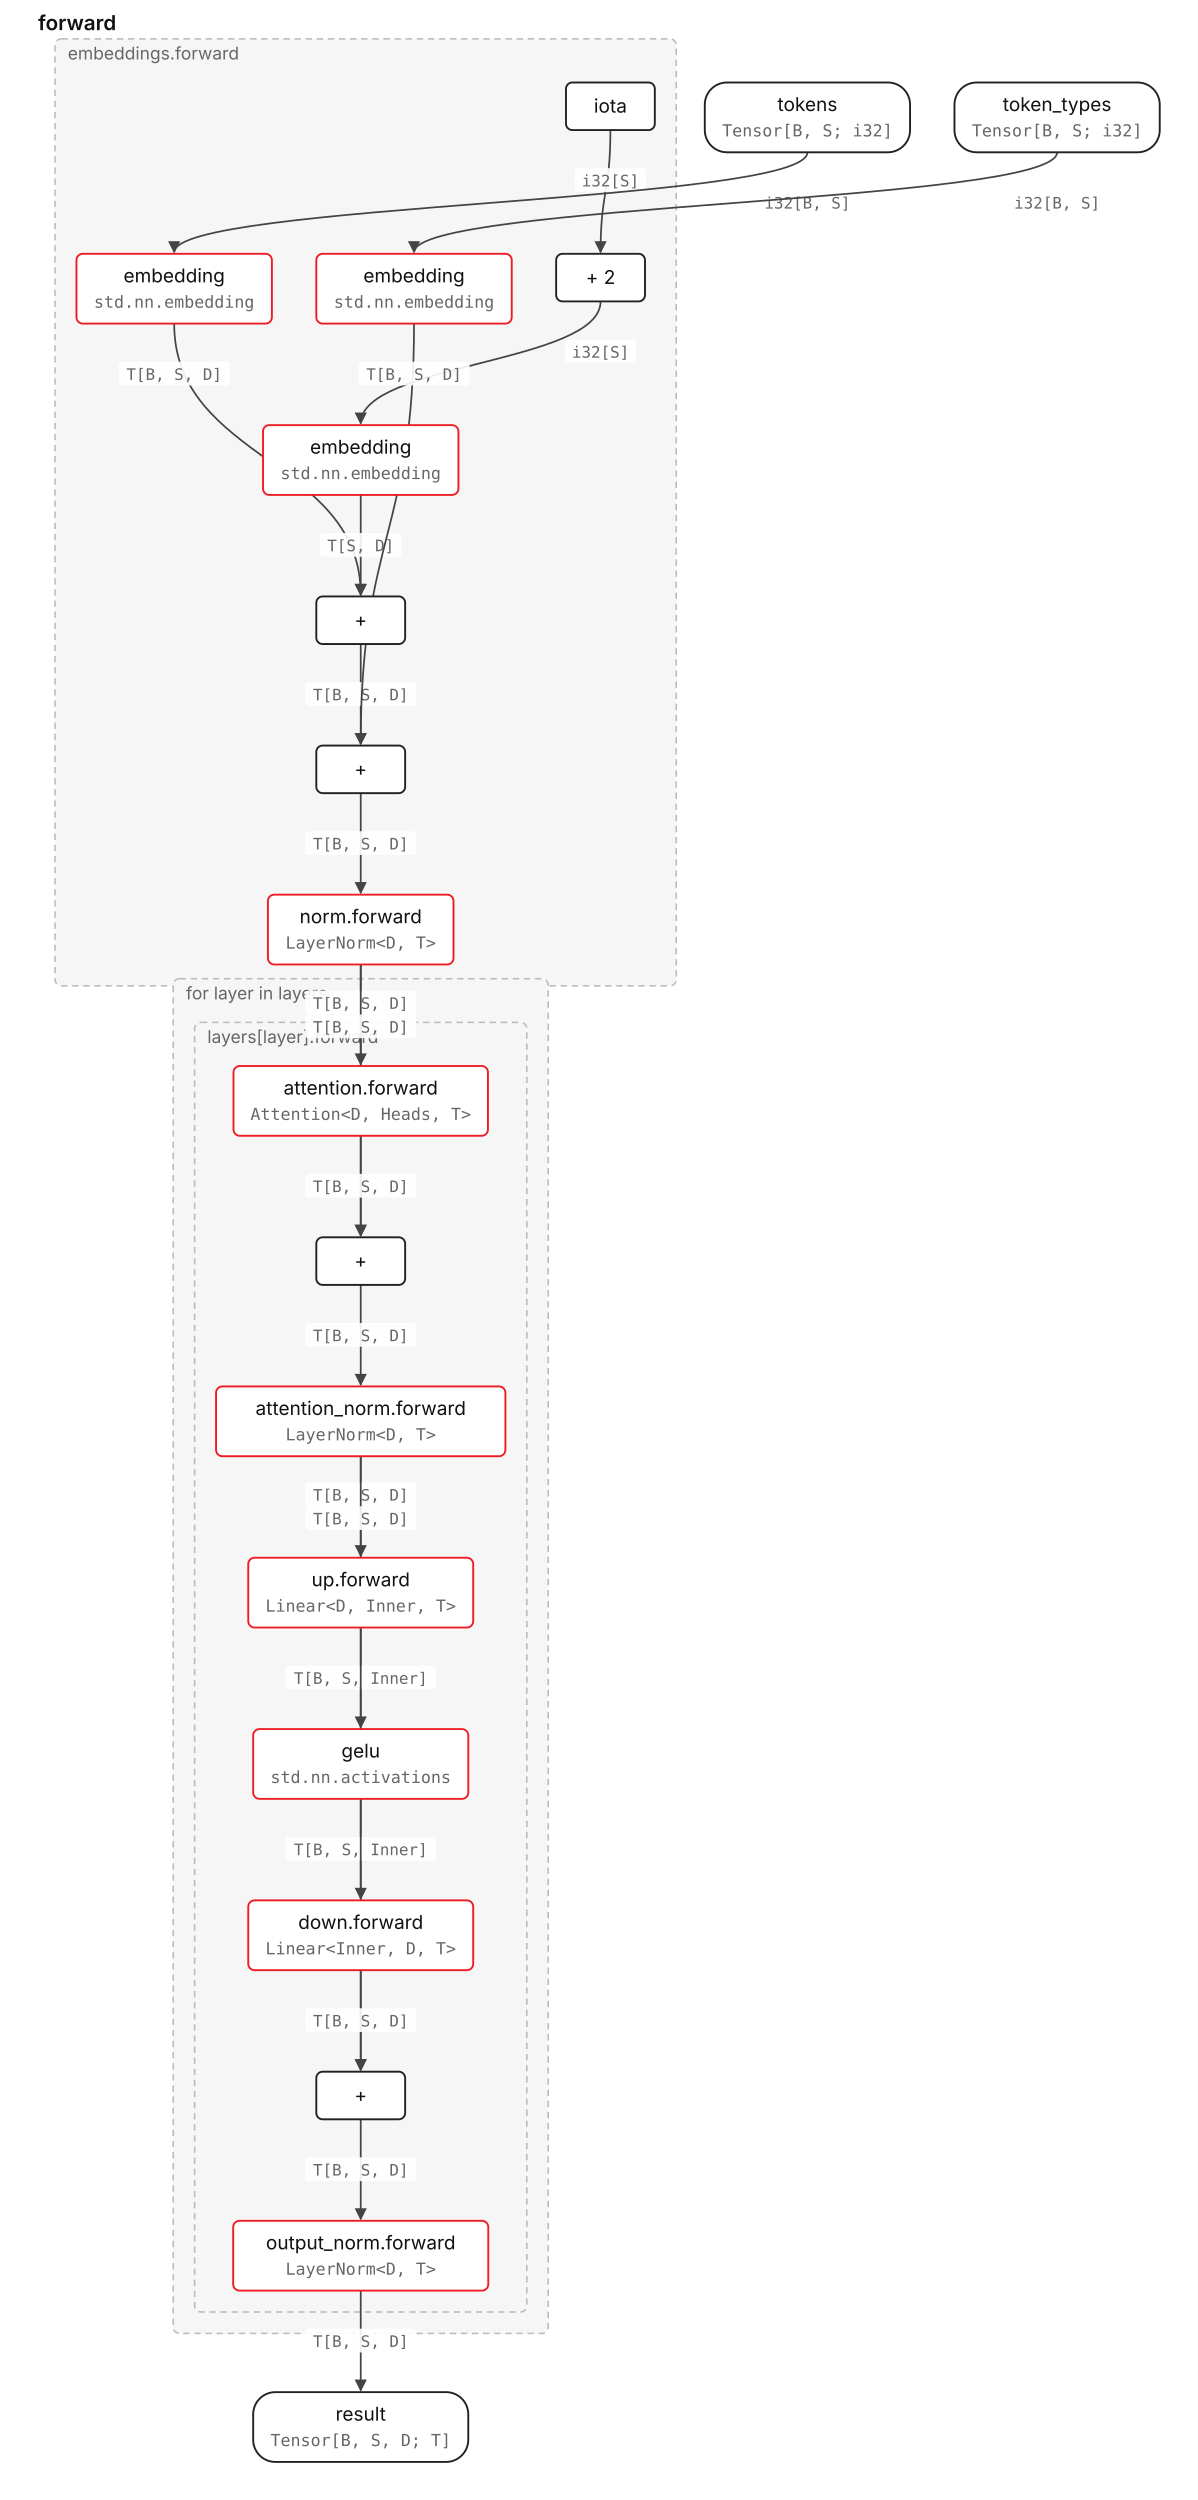
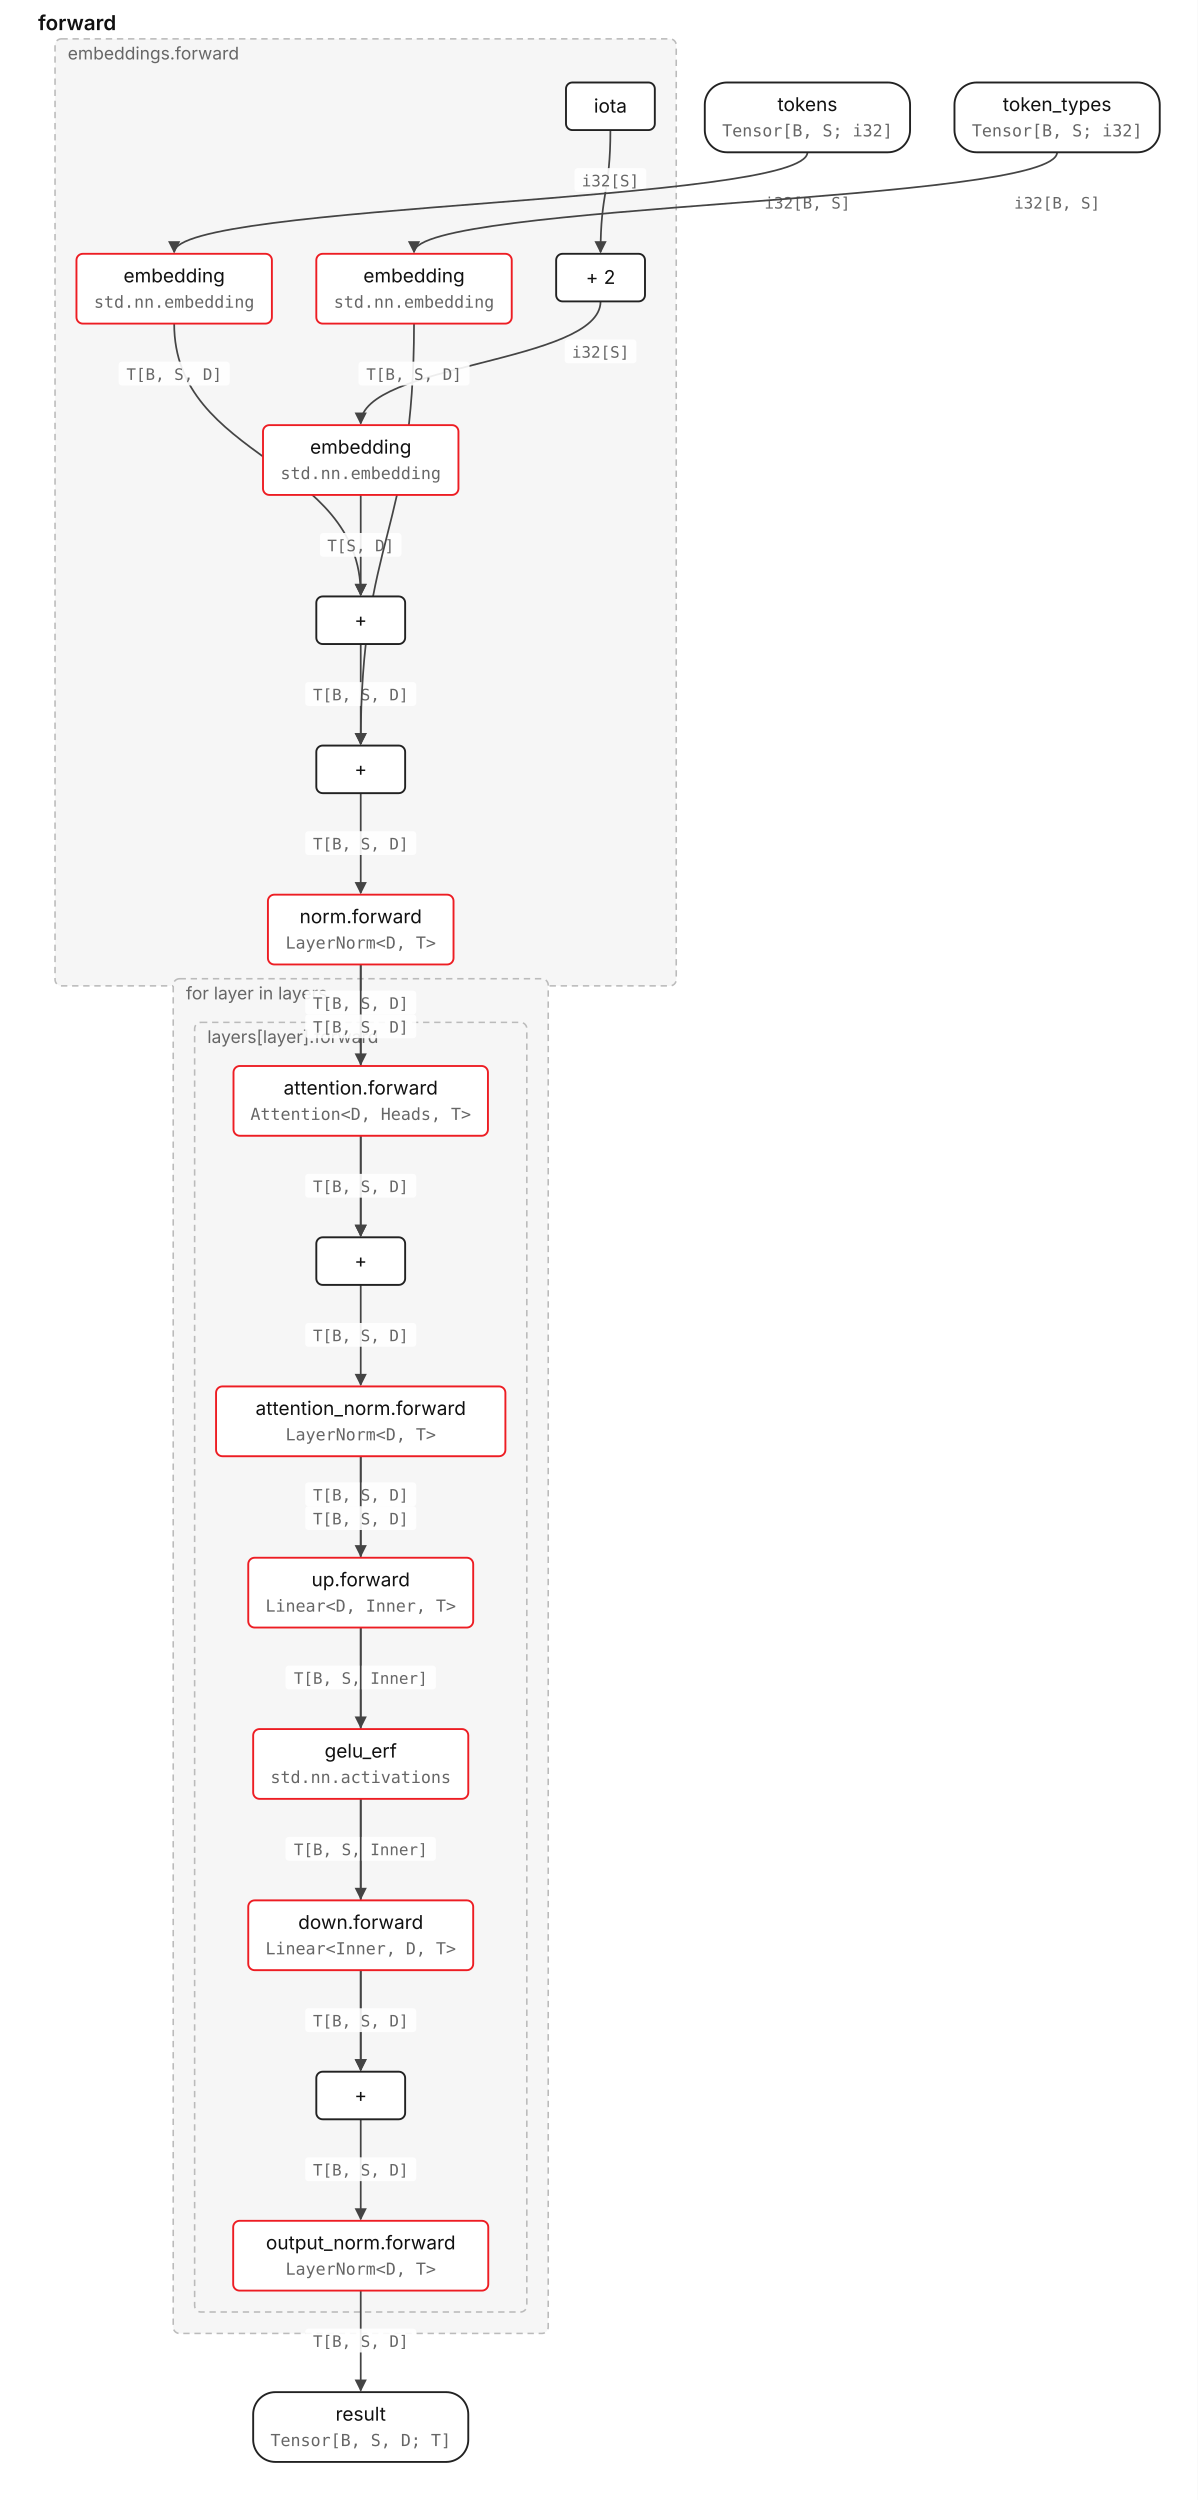
<svg xmlns="http://www.w3.org/2000/svg" width="755" height="1576" viewBox="0 0 755 1576" font-family="Inter, system-ui, sans-serif">
  <style>
.label{font-size:12px;fill:#111111}
.sub{font-size:10.5px;fill:#666666;font-family:'JetBrains Mono',ui-monospace,monospace}
.edge{font-size:10px;fill:#666666;font-family:'JetBrains Mono',ui-monospace,monospace}
.group{font-size:11px;fill:#666666}
.title{font-size:13px;font-weight:600;fill:#111111}
</style>
  <rect width="100%" height="100%" fill="#ffffff" />
  <defs>
    <marker id="arrow" viewBox="0 0 10 10" refX="9" refY="5" markerWidth="7" markerHeight="7" orient="auto-start-reverse">
      <path d="M 0 0 L 10 5 L 0 10 z" fill="#444444" />
    </marker>
  </defs>
  <text class="title" x="24.0" y="19">forward</text>
  <rect x="34.7" y="24.5" width="391.6" height="597.0" rx="4" fill="#f6f6f6" stroke="#bbbbbb" stroke-dasharray="4 3" />
  <text class="group" x="42.7" y="37.5">embeddings.forward</text>
  <rect x="109.2" y="617.0" width="236.4" height="854.0" rx="4" fill="#f6f6f6" stroke="#bbbbbb" stroke-dasharray="4 3" />
  <text class="group" x="117.2" y="630.0">for layer in layers</text>
  <rect x="122.7" y="644.5" width="209.4" height="813.0" rx="4" fill="#f6f6f6" stroke="#bbbbbb" stroke-dasharray="4 3" />
  <text class="group" x="130.7" y="657.5">layers[layer].forward</text>
  <path d="M 384.8 82.0 C 384.8 121.0, 378.6 121.0, 378.6 159.0" fill="none" stroke="#444444" stroke-width="1.1" marker-end="url(#arrow)" />
  <rect x="362.2" y="106.0" width="45.2" height="15" rx="2" fill="#ffffff" opacity="0.9" />
  <text class="edge" x="384.8" y="117.5" text-anchor="middle">i32[S]</text>
  <path d="M 509.0 96.0 C 509.0 128.0, 109.8 128.0, 109.8 159.0" fill="none" stroke="#444444" stroke-width="1.1" marker-end="url(#arrow)" />
  <rect x="477.1" y="120.0" width="63.8" height="15" rx="2" fill="#ffffff" opacity="0.9" />
  <text class="edge" x="509.0" y="131.5" text-anchor="middle">i32[B, S]</text>
  <path d="M 378.6 190.0 C 378.6 229.0, 227.4 229.0, 227.4 267.0" fill="none" stroke="#444444" stroke-width="1.1" marker-end="url(#arrow)" />
  <rect x="356.0" y="214.0" width="45.2" height="15" rx="2" fill="#ffffff" opacity="0.9" />
  <text class="edge" x="378.6" y="225.5" text-anchor="middle">i32[S]</text>
  <path d="M 109.8 204.0 C 109.8 290.0, 227.4 290.0, 227.4 375.0" fill="none" stroke="#444444" stroke-width="1.1" marker-end="url(#arrow)" />
  <rect x="74.8" y="228.0" width="70.0" height="15" rx="2" fill="#ffffff" opacity="0.9" />
  <text class="edge" x="109.8" y="239.5" text-anchor="middle">T[B, S, D]</text>
  <path d="M 227.4 312.0 C 227.4 344.0, 227.4 344.0, 227.4 375.0" fill="none" stroke="#444444" stroke-width="1.1" marker-end="url(#arrow)" />
  <rect x="201.7" y="336.0" width="51.4" height="15" rx="2" fill="#ffffff" opacity="0.9" />
  <text class="edge" x="227.4" y="347.5" text-anchor="middle">T[S, D]</text>
  <path d="M 666.4 96.0 C 666.4 128.0, 261.0 128.0, 261.0 159.0" fill="none" stroke="#444444" stroke-width="1.1" marker-end="url(#arrow)" />
  <rect x="634.5" y="120.0" width="63.8" height="15" rx="2" fill="#ffffff" opacity="0.9" />
  <text class="edge" x="666.4" y="131.5" text-anchor="middle">i32[B, S]</text>
  <path d="M 227.4 406.0 C 227.4 438.0, 227.4 438.0, 227.4 469.0" fill="none" stroke="#444444" stroke-width="1.1" marker-end="url(#arrow)" />
  <rect x="192.4" y="430.0" width="70.0" height="15" rx="2" fill="#ffffff" opacity="0.9" />
  <text class="edge" x="227.4" y="441.5" text-anchor="middle">T[B, S, D]</text>
  <path d="M 261.0 204.0 C 261.0 337.0, 227.4 337.0, 227.4 469.0" fill="none" stroke="#444444" stroke-width="1.1" marker-end="url(#arrow)" />
  <rect x="226.0" y="228.0" width="70.0" height="15" rx="2" fill="#ffffff" opacity="0.9" />
  <text class="edge" x="261.0" y="239.5" text-anchor="middle">T[B, S, D]</text>
  <path d="M 227.4 500.0 C 227.4 532.0, 227.4 532.0, 227.4 563.0" fill="none" stroke="#444444" stroke-width="1.1" marker-end="url(#arrow)" />
  <rect x="192.4" y="524.0" width="70.0" height="15" rx="2" fill="#ffffff" opacity="0.9" />
  <text class="edge" x="227.4" y="535.5" text-anchor="middle">T[B, S, D]</text>
  <path d="M 227.4 608.0 C 227.4 640.0, 227.4 640.0, 227.4 671.0" fill="none" stroke="#444444" stroke-width="1.1" marker-end="url(#arrow)" />
  <rect x="192.4" y="624.5" width="70.0" height="15" rx="2" fill="#ffffff" opacity="0.9" />
  <text class="edge" x="227.4" y="636.0" text-anchor="middle">T[B, S, D]</text>
  <path d="M 227.4 608.0 C 227.4 694.0, 227.4 694.0, 227.4 779.0" fill="none" stroke="#444444" stroke-width="1.1" marker-end="url(#arrow)" />
  <rect x="192.4" y="639.5" width="70.0" height="15" rx="2" fill="#ffffff" opacity="0.9" />
  <text class="edge" x="227.4" y="651.0" text-anchor="middle">T[B, S, D]</text>
  <path d="M 227.4 716.0 C 227.4 748.0, 227.4 748.0, 227.4 779.0" fill="none" stroke="#444444" stroke-width="1.1" marker-end="url(#arrow)" />
  <rect x="192.4" y="740.0" width="70.0" height="15" rx="2" fill="#ffffff" opacity="0.9" />
  <text class="edge" x="227.4" y="751.5" text-anchor="middle">T[B, S, D]</text>
  <path d="M 227.4 810.0 C 227.4 842.0, 227.4 842.0, 227.4 873.0" fill="none" stroke="#444444" stroke-width="1.1" marker-end="url(#arrow)" />
  <rect x="192.4" y="834.0" width="70.0" height="15" rx="2" fill="#ffffff" opacity="0.9" />
  <text class="edge" x="227.4" y="845.5" text-anchor="middle">T[B, S, D]</text>
  <path d="M 227.4 918.0 C 227.4 950.0, 227.4 950.0, 227.4 981.0" fill="none" stroke="#444444" stroke-width="1.1" marker-end="url(#arrow)" />
  <rect x="192.4" y="934.5" width="70.0" height="15" rx="2" fill="#ffffff" opacity="0.9" />
  <text class="edge" x="227.4" y="946.0" text-anchor="middle">T[B, S, D]</text>
  <path d="M 227.4 1026.0 C 227.4 1058.0, 227.4 1058.0, 227.4 1089.0" fill="none" stroke="#444444" stroke-width="1.1" marker-end="url(#arrow)" />
  <rect x="180.0" y="1050.0" width="94.8" height="15" rx="2" fill="#ffffff" opacity="0.9" />
  <text class="edge" x="227.4" y="1061.5" text-anchor="middle">T[B, S, Inner]</text>
  <path d="M 227.4 1134.0 C 227.4 1166.0, 227.4 1166.0, 227.4 1197.0" fill="none" stroke="#444444" stroke-width="1.1" marker-end="url(#arrow)" />
  <rect x="180.0" y="1158.0" width="94.8" height="15" rx="2" fill="#ffffff" opacity="0.9" />
  <text class="edge" x="227.4" y="1169.5" text-anchor="middle">T[B, S, Inner]</text>
  <path d="M 227.4 918.0 C 227.4 1112.0, 227.4 1112.0, 227.4 1305.0" fill="none" stroke="#444444" stroke-width="1.1" marker-end="url(#arrow)" />
  <rect x="192.4" y="949.5" width="70.0" height="15" rx="2" fill="#ffffff" opacity="0.9" />
  <text class="edge" x="227.4" y="961.0" text-anchor="middle">T[B, S, D]</text>
  <path d="M 227.4 1242.0 C 227.4 1274.0, 227.4 1274.0, 227.4 1305.0" fill="none" stroke="#444444" stroke-width="1.1" marker-end="url(#arrow)" />
  <rect x="192.4" y="1266.0" width="70.0" height="15" rx="2" fill="#ffffff" opacity="0.9" />
  <text class="edge" x="227.4" y="1277.5" text-anchor="middle">T[B, S, D]</text>
  <path d="M 227.4 1336.0 C 227.4 1368.0, 227.4 1368.0, 227.4 1399.0" fill="none" stroke="#444444" stroke-width="1.1" marker-end="url(#arrow)" />
  <rect x="192.4" y="1360.0" width="70.0" height="15" rx="2" fill="#ffffff" opacity="0.9" />
  <text class="edge" x="227.4" y="1371.5" text-anchor="middle">T[B, S, D]</text>
  <path d="M 227.4 1444.0 C 227.4 1476.0, 227.4 1476.0, 227.4 1507.0" fill="none" stroke="#444444" stroke-width="1.1" marker-end="url(#arrow)" />
  <rect x="192.4" y="1468.0" width="70.0" height="15" rx="2" fill="#ffffff" opacity="0.9" />
  <text class="edge" x="227.4" y="1479.5" text-anchor="middle">T[B, S, D]</text>
  <rect x="444.3" y="52.0" width="129.4" height="44.0" rx="14" fill="#ffffff" stroke="#222222" stroke-width="1.2" />
  <text class="label" x="509.0" y="70.0" text-anchor="middle">tokens</text>
  <text class="sub" x="509.0" y="86.0" text-anchor="middle">Tensor[B, S; i32]</text>
  <rect x="601.7" y="52.0" width="129.4" height="44.0" rx="14" fill="#ffffff" stroke="#222222" stroke-width="1.2" />
  <text class="label" x="666.4" y="70.0" text-anchor="middle">token_types</text>
  <text class="sub" x="666.4" y="86.0" text-anchor="middle">Tensor[B, S; i32]</text>
  <rect x="356.8" y="52.0" width="56.0" height="30.0" rx="4" fill="#ffffff" stroke="#222222" stroke-width="1.2" />
  <text class="label" x="384.8" y="71.0" text-anchor="middle">iota</text>
  <rect x="48.2" y="160.0" width="123.2" height="44.0" rx="4" fill="#ffffff" stroke="hsl(358, 85%, 52%)" stroke-width="1.2" />
  <text class="label" x="109.8" y="178.0" text-anchor="middle">embedding</text>
  <text class="sub" x="109.8" y="194.0" text-anchor="middle">std.nn.embedding</text>
  <rect x="199.4" y="160.0" width="123.2" height="44.0" rx="4" fill="#ffffff" stroke="hsl(358, 85%, 52%)" stroke-width="1.2" />
  <text class="label" x="261.0" y="178.0" text-anchor="middle">embedding</text>
  <text class="sub" x="261.0" y="194.0" text-anchor="middle">std.nn.embedding</text>
  <rect x="350.6" y="160.0" width="56.0" height="30.0" rx="4" fill="#ffffff" stroke="#222222" stroke-width="1.2" />
  <text class="label" x="378.6" y="179.0" text-anchor="middle">+ 2</text>
  <rect x="165.8" y="268.0" width="123.2" height="44.0" rx="4" fill="#ffffff" stroke="hsl(358, 85%, 52%)" stroke-width="1.2" />
  <text class="label" x="227.4" y="286.0" text-anchor="middle">embedding</text>
  <text class="sub" x="227.4" y="302.0" text-anchor="middle">std.nn.embedding</text>
  <rect x="199.4" y="376.0" width="56.0" height="30.0" rx="4" fill="#ffffff" stroke="#222222" stroke-width="1.2" />
  <text class="label" x="227.4" y="395.0" text-anchor="middle">+</text>
  <rect x="199.4" y="470.0" width="56.0" height="30.0" rx="4" fill="#ffffff" stroke="#222222" stroke-width="1.2" />
  <text class="label" x="227.4" y="489.0" text-anchor="middle">+</text>
  <rect x="168.9" y="564.0" width="117.0" height="44.0" rx="4" fill="#ffffff" stroke="hsl(358, 85%, 52%)" stroke-width="1.2" />
  <text class="label" x="227.4" y="582.0" text-anchor="middle">norm.forward</text>
  <text class="sub" x="227.4" y="598.0" text-anchor="middle">LayerNorm&lt;D, T&gt;</text>
  <rect x="147.2" y="672.0" width="160.4" height="44.0" rx="4" fill="#ffffff" stroke="hsl(358, 85%, 52%)" stroke-width="1.2" />
  <text class="label" x="227.4" y="690.0" text-anchor="middle">attention.forward</text>
  <text class="sub" x="227.4" y="706.0" text-anchor="middle">Attention&lt;D, Heads, T&gt;</text>
  <rect x="199.4" y="780.0" width="56.0" height="30.0" rx="4" fill="#ffffff" stroke="#222222" stroke-width="1.2" />
  <text class="label" x="227.4" y="799.0" text-anchor="middle">+</text>
  <rect x="136.2" y="874.0" width="182.4" height="44.0" rx="4" fill="#ffffff" stroke="hsl(358, 85%, 52%)" stroke-width="1.2" />
  <text class="label" x="227.4" y="892.0" text-anchor="middle">attention_norm.forward</text>
  <text class="sub" x="227.4" y="908.0" text-anchor="middle">LayerNorm&lt;D, T&gt;</text>
  <rect x="156.5" y="982.0" width="141.8" height="44.0" rx="4" fill="#ffffff" stroke="hsl(358, 85%, 52%)" stroke-width="1.2" />
  <text class="label" x="227.4" y="1000.0" text-anchor="middle">up.forward</text>
  <text class="sub" x="227.4" y="1016.0" text-anchor="middle">Linear&lt;D, Inner, T&gt;</text>
  <rect x="159.6" y="1090.0" width="135.6" height="44.0" rx="4" fill="#ffffff" stroke="hsl(358, 85%, 52%)" stroke-width="1.2" />
-   <text class="label" x="227.4" y="1108.0" text-anchor="middle">gelu</text>
+   <text class="label" x="227.4" y="1108.0" text-anchor="middle">gelu_erf</text>
  <text class="sub" x="227.4" y="1124.0" text-anchor="middle">std.nn.activations</text>
  <rect x="156.5" y="1198.0" width="141.8" height="44.0" rx="4" fill="#ffffff" stroke="hsl(358, 85%, 52%)" stroke-width="1.2" />
  <text class="label" x="227.4" y="1216.0" text-anchor="middle">down.forward</text>
  <text class="sub" x="227.4" y="1232.0" text-anchor="middle">Linear&lt;Inner, D, T&gt;</text>
  <rect x="199.4" y="1306.0" width="56.0" height="30.0" rx="4" fill="#ffffff" stroke="#222222" stroke-width="1.2" />
  <text class="label" x="227.4" y="1325.0" text-anchor="middle">+</text>
  <rect x="147.0" y="1400.0" width="160.8" height="44.0" rx="4" fill="#ffffff" stroke="hsl(358, 85%, 52%)" stroke-width="1.2" />
  <text class="label" x="227.4" y="1418.0" text-anchor="middle">output_norm.forward</text>
  <text class="sub" x="227.4" y="1434.0" text-anchor="middle">LayerNorm&lt;D, T&gt;</text>
  <rect x="159.6" y="1508.0" width="135.6" height="44.0" rx="14" fill="#ffffff" stroke="#222222" stroke-width="1.2" />
  <text class="label" x="227.4" y="1526.0" text-anchor="middle">result</text>
  <text class="sub" x="227.4" y="1542.0" text-anchor="middle">Tensor[B, S, D; T]</text>
</svg>
